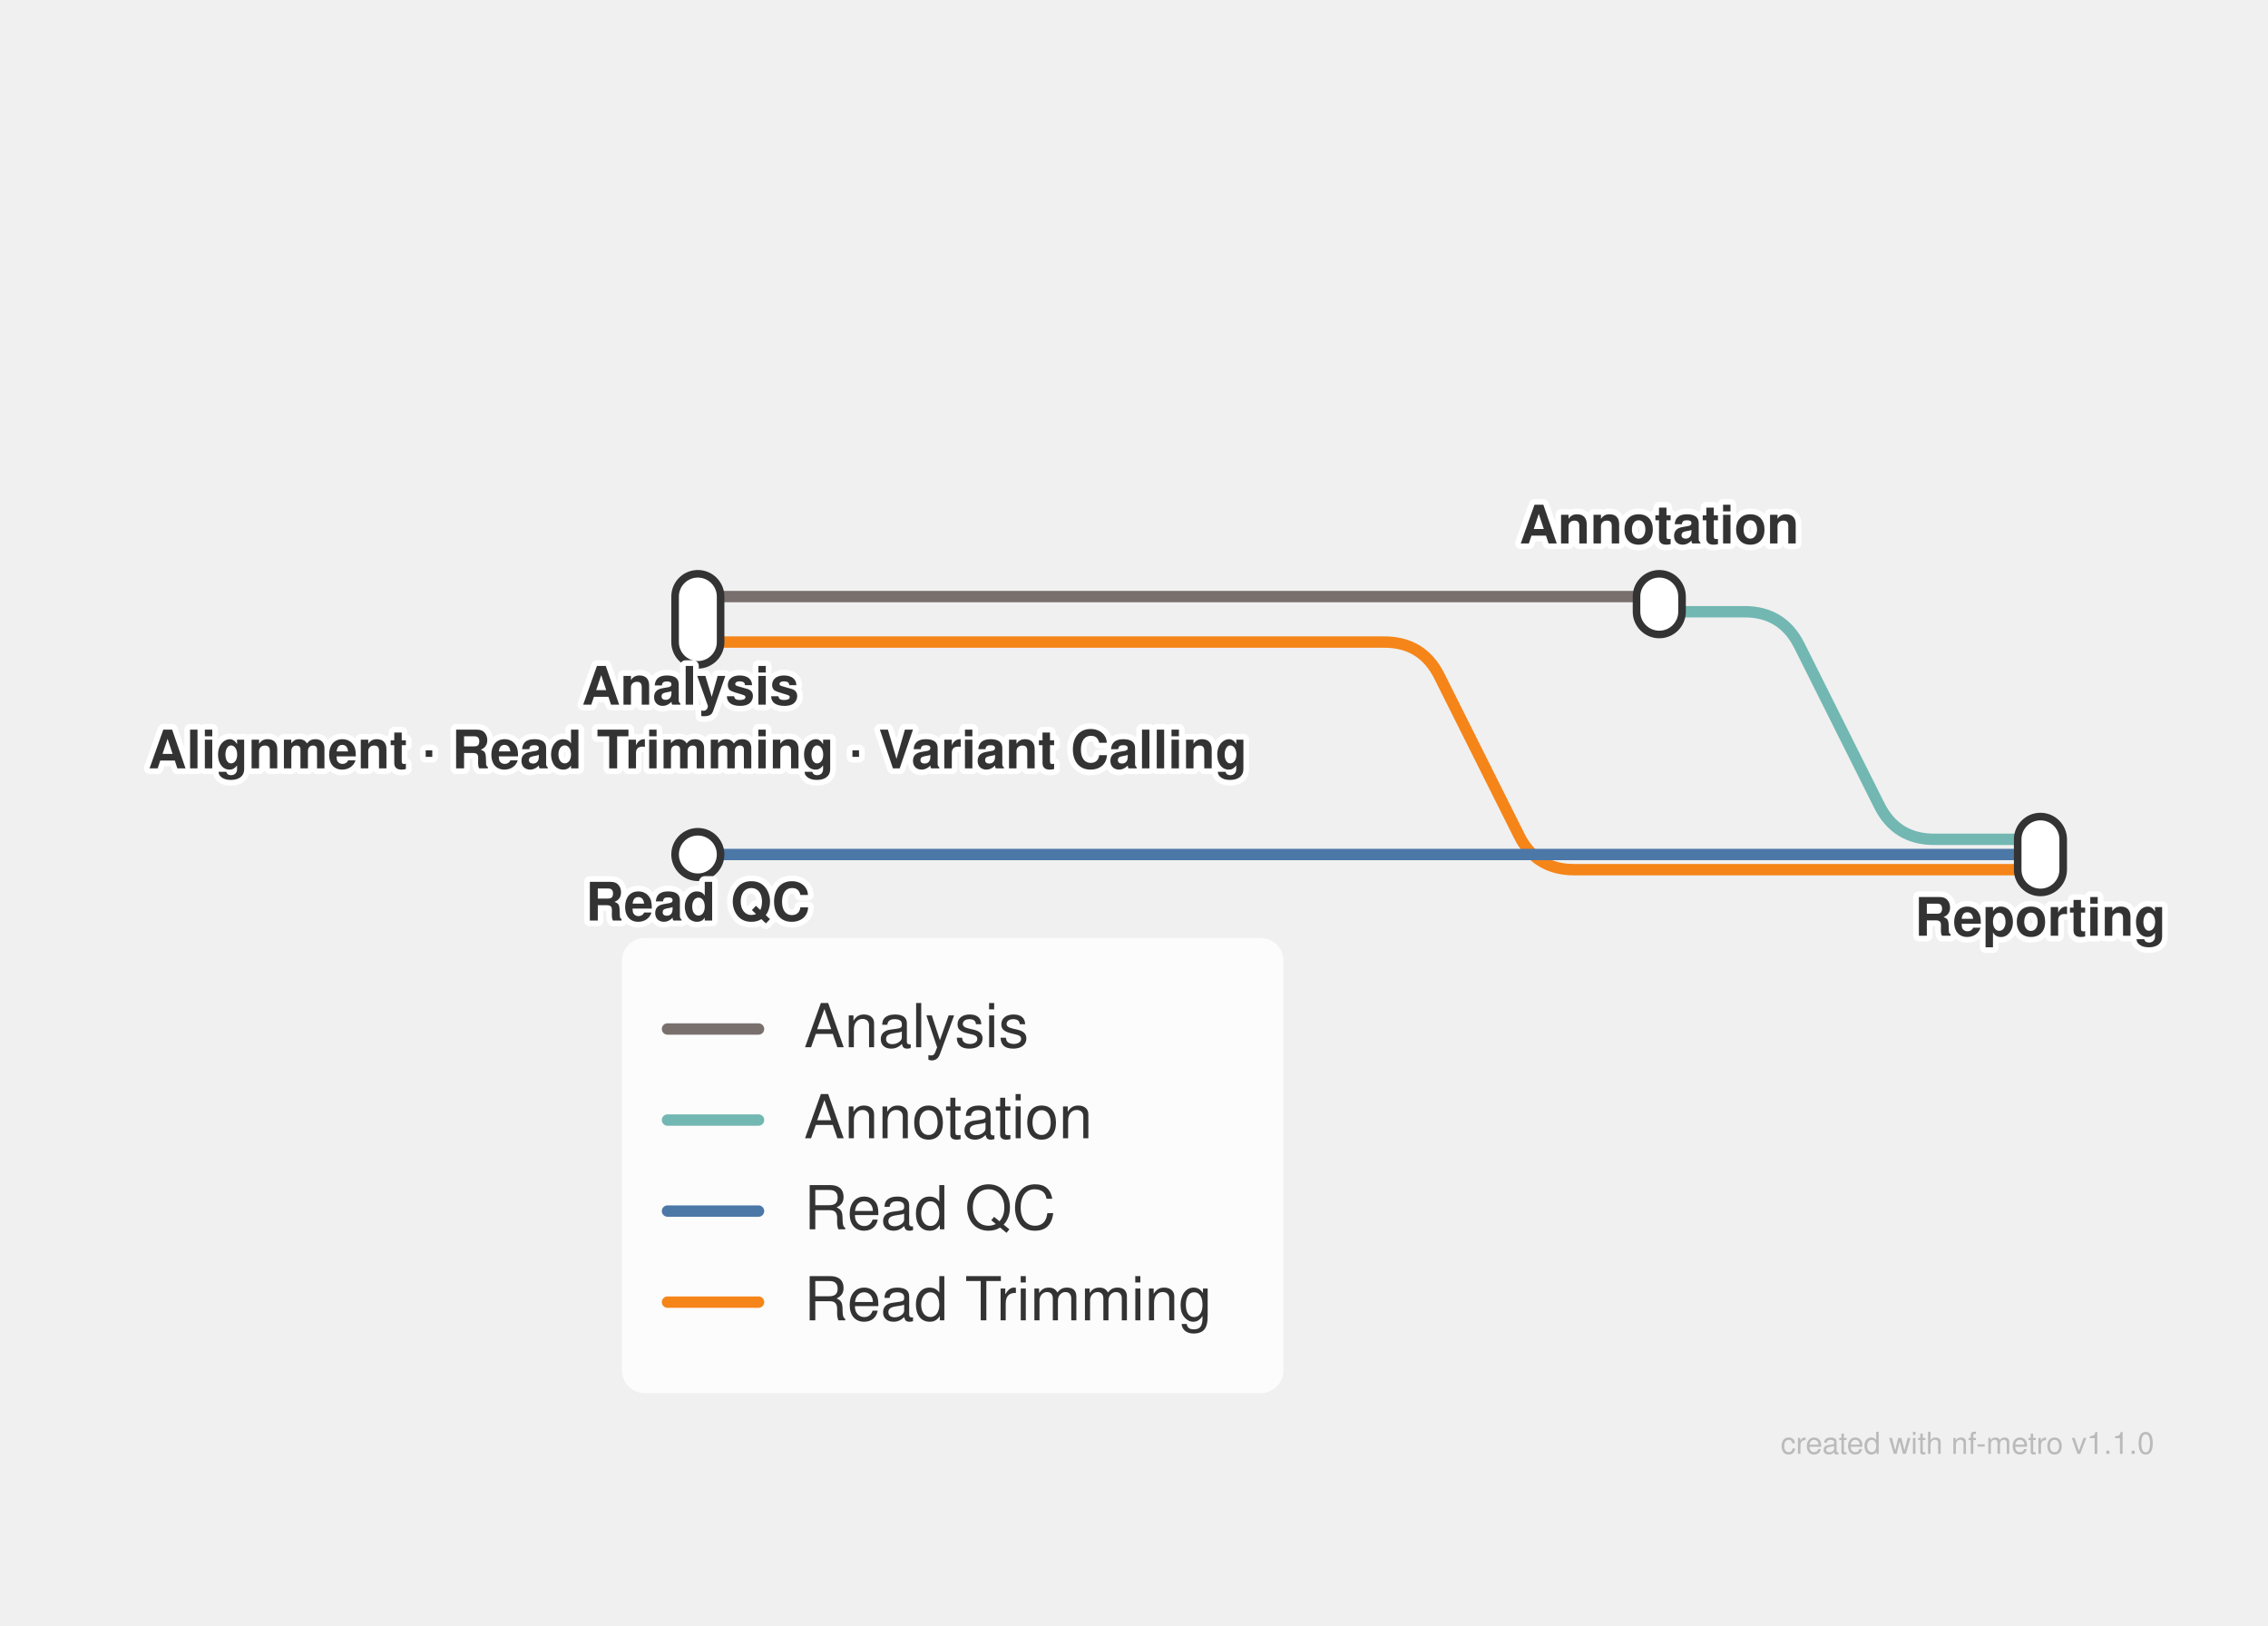
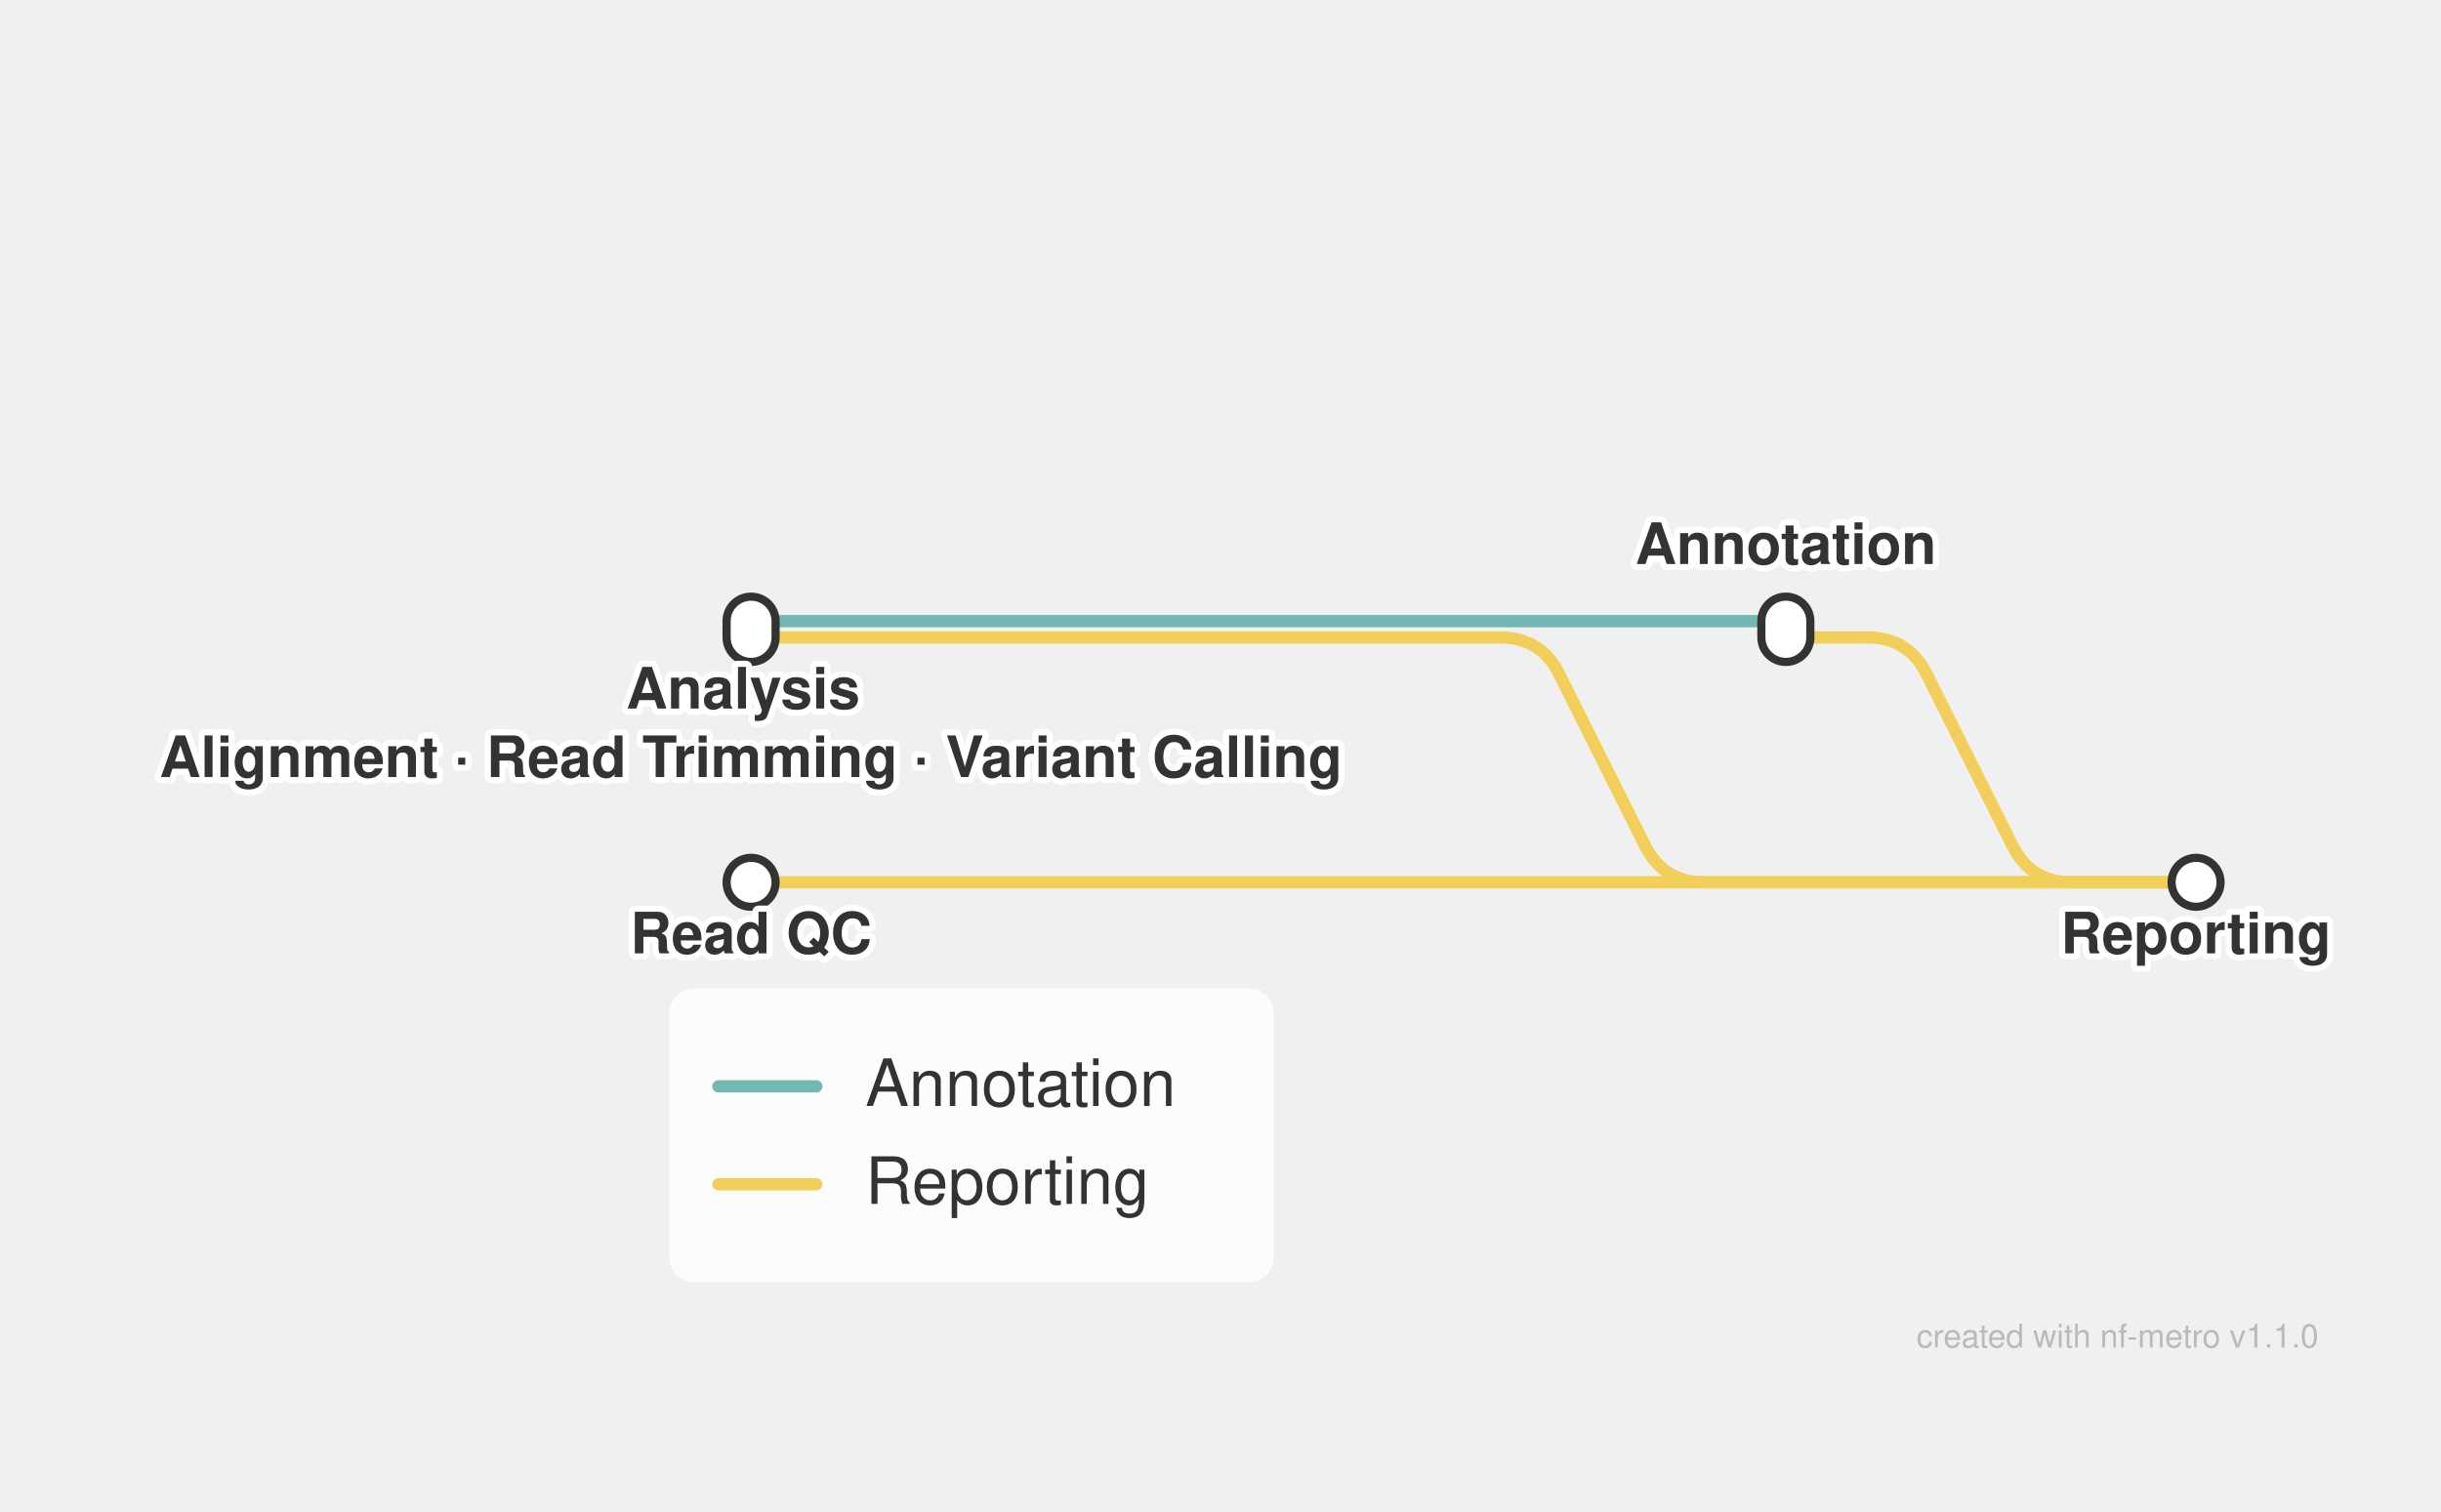
- <svg xmlns="http://www.w3.org/2000/svg" width="494" height="354" viewBox="-104 0 598 354">
+ <svg xmlns="http://www.w3.org/2000/svg" width="494" height="306" viewBox="-104 0 598 306">
  <defs>
</defs>
  <style>.nf-metro-title { fill: var(--nfm-map-title-color, #111111); }
.nf-metro-station-label { fill: var(--nfm-map-label-color, #333333); }
.nf-metro-section-box { fill: var(--nfm-map-section-fill, #ededed); stroke: var(--nfm-map-section-stroke, #e6e6e6); }
.nf-metro-section-label { fill: var(--nfm-map-section-label-color, #666666); }
.nf-metro-group-label { fill: var(--nfm-map-section-label-color, #666666); }
.nf-metro-group-underline { stroke: var(--nfm-map-section-label-color, #666666); }
.nf-metro-legend-bg { fill: var(--nfm-map-legend-bg, rgba(255, 255, 255, 0.8)); }
.nf-metro-legend-text { fill: var(--nfm-map-legend-text-color, #333333); }
.nf-metro-marker-stroke { stroke: var(--nfm-map-marker-stroke, #333333); }
.nf-metro-label-halo { fill: var(--nfm-map-bg, #ffffff); stroke: var(--nfm-map-bg, #ffffff); }</style>
  <style>@media (prefers-color-scheme: dark) {
    .nf-metro-section-label { fill: #d0d0d0; }
    .nf-metro-section-num-circle { fill: #777777; }
    .nf-metro-title { fill: #ffffff; }
}
</style>
-   <path d="M80.0,132.0 L261.028,132.0 Q271.028,132.0,275.5,140.944 L296.556,183.056 Q301.028,192.0,311.028,192.0 L434.0,192.0" stroke="#F58518" stroke-width="3.0" fill="none" stroke-linecap="round" stroke-linejoin="round" class="metro-line-trim" data-line-id="trim" />
-   <path d="M80.0,188.0 L434.0,188.0" stroke="#4C78A8" stroke-width="3.0" stroke-linecap="round" class="metro-line-qc" data-line-id="qc" />
-   <path d="M333.5,124.0 L355.972,124.0 Q365.972,124.0,370.444,132.944 L391.5,175.056 Q395.972,184.0,405.972,184.0 L434.0,184.0" stroke="#72B7B2" stroke-width="3.0" fill="none" stroke-linecap="round" stroke-linejoin="round" class="metro-line-annotate" data-line-id="annotate" />
-   <path d="M80.0,120.0 L333.5,120.0" stroke="#79706E" stroke-width="3.0" stroke-linecap="round" class="metro-line-generic" data-line-id="generic" />
-   <g class="nf-metro-station-group" data-node-id="g_generic_align_trim_variant_generic" data-node-cx="80.0" data-node-cy="126.0" data-node-r="6.0" data-node-groups="generic,trim" data-node-w="12.0" data-node-h="24.0" data-node-rx="6.0">
-     <rect x="74.0" y="114.0" width="12.0" height="24.0" rx="6.0" ry="6.0" fill="#ffffff" stroke="#333333" stroke-width="2.0" class="nf-metro-station" data-station-id="g_generic_align_trim_variant_generic" data-station-lines="generic,trim" data-station-label="Analysis Alignment · Read Trimming · Variant Calling" />
+   <path d="M333.5,124.0 L353.5,124.0 Q363.5,124.0,367.972,132.944 L389.028,175.056 Q393.5,184.0,403.5,184.0 L434.0,184.0" stroke="#F2CF5B" stroke-width="3.0" fill="none" stroke-linecap="round" stroke-linejoin="round" class="metro-line-report" data-line-id="report" />
+   <path d="M80.0,124.0 L263.5,124.0 Q273.5,124.0,277.972,132.944 L299.028,175.056 Q303.5,184.0,313.5,184.0 L434.0,184.0" stroke="#F2CF5B" stroke-width="3.0" fill="none" stroke-linecap="round" stroke-linejoin="round" class="metro-line-report" data-line-id="report" />
+   <path d="M80.0,184.0 L434.0,184.0" stroke="#F2CF5B" stroke-width="3.0" stroke-linecap="round" class="metro-line-report" data-line-id="report" />
+   <path d="M80.0,120.0 L333.5,120.0" stroke="#72B7B2" stroke-width="3.0" stroke-linecap="round" class="metro-line-annotate" data-line-id="annotate" />
+   <g class="nf-metro-station-group" data-node-id="g_generic_align_trim_variant_annotate" data-node-cx="80.0" data-node-cy="122.0" data-node-r="6.0" data-node-groups="annotate,report" data-node-w="12.0" data-node-h="16.0" data-node-rx="6.0">
+     <rect x="74.0" y="114.0" width="12.0" height="16.0" rx="6.0" ry="6.0" fill="#ffffff" stroke="#333333" stroke-width="2.0" class="nf-metro-station" data-station-id="g_generic_align_trim_variant_annotate" data-station-lines="annotate,report" data-station-label="Analysis Alignment · Read Trimming · Variant Calling" />
  </g>
-   <g class="nf-metro-station-group" data-node-id="g_annotate_annotate" data-node-cx="333.5" data-node-cy="122.0" data-node-r="6.0" data-node-groups="annotate,generic" data-node-w="12.0" data-node-h="16.0" data-node-rx="6.0">
-     <rect x="327.5" y="114.0" width="12.0" height="16.0" rx="6.0" ry="6.0" fill="#ffffff" stroke="#333333" stroke-width="2.0" class="nf-metro-station" data-station-id="g_annotate_annotate" data-station-lines="annotate,generic" data-station-label="Annotation" />
+   <g class="nf-metro-station-group" data-node-id="g_annotate_annotate" data-node-cx="333.5" data-node-cy="122.0" data-node-r="6.0" data-node-groups="annotate,report" data-node-w="12.0" data-node-h="16.0" data-node-rx="6.0">
+     <rect x="327.5" y="114.0" width="12.0" height="16.0" rx="6.0" ry="6.0" fill="#ffffff" stroke="#333333" stroke-width="2.0" class="nf-metro-station" data-station-id="g_annotate_annotate" data-station-lines="annotate,report" data-station-label="Annotation" />
  </g>
-   <g class="nf-metro-station-group" data-node-id="g_qc_qc" data-node-cx="80.0" data-node-cy="188.0" data-node-r="6.0" data-node-groups="qc" data-node-w="12.0" data-node-h="12.0" data-node-rx="6.0">
-     <rect x="74.0" y="182.0" width="12.0" height="12.0" rx="6.0" ry="6.0" fill="#ffffff" stroke="#333333" stroke-width="2.0" class="nf-metro-station" data-station-id="g_qc_qc" data-station-lines="qc" data-station-label="Read QC" />
+   <g class="nf-metro-station-group" data-node-id="g_qc_report" data-node-cx="80.0" data-node-cy="184.0" data-node-r="6.0" data-node-groups="report" data-node-w="12.0" data-node-h="12.0" data-node-rx="6.0">
+     <rect x="74.0" y="178.0" width="12.0" height="12.0" rx="6.0" ry="6.0" fill="#ffffff" stroke="#333333" stroke-width="2.0" class="nf-metro-station" data-station-id="g_qc_report" data-station-lines="report" data-station-label="Read QC" />
  </g>
-   <g class="nf-metro-station-group" data-node-id="g_report_generic" data-node-cx="434.0" data-node-cy="188.0" data-node-r="6.0" data-node-groups="annotate,qc,trim" data-node-w="12.0" data-node-h="20.0" data-node-rx="6.0">
-     <rect x="428.0" y="178.0" width="12.0" height="20.0" rx="6.0" ry="6.0" fill="#ffffff" stroke="#333333" stroke-width="2.0" class="nf-metro-station" data-station-id="g_report_generic" data-station-lines="annotate,qc,trim" data-station-label="Reporting" />
+   <g class="nf-metro-station-group" data-node-id="g_report_generic" data-node-cx="434.0" data-node-cy="184.0" data-node-r="6.0" data-node-groups="report" data-node-w="12.0" data-node-h="12.0" data-node-rx="6.0">
+     <rect x="428.0" y="178.0" width="12.0" height="12.0" rx="6.0" ry="6.0" fill="#ffffff" stroke="#333333" stroke-width="2.0" class="nf-metro-station" data-station-id="g_report_generic" data-station-lines="report" data-station-label="Reporting" />
  </g>
-   <text x="80.0" y="142.08" font-size="14.0" fill="#ffffff" stroke="#ffffff" stroke-width="3.0" stroke-linejoin="round" font-family="'Helvetica Neue', Helvetica, Arial, sans-serif" font-weight="bold" aria-hidden="true" class="nf-metro-label-halo" text-anchor="middle" dominant-baseline="hanging">
+   <text x="80.0" y="135.0" font-size="14.0" fill="#ffffff" stroke="#ffffff" stroke-width="3.0" stroke-linejoin="round" font-family="'Helvetica Neue', Helvetica, Arial, sans-serif" font-weight="bold" aria-hidden="true" class="nf-metro-label-halo" text-anchor="middle" dominant-baseline="hanging">
    <tspan x="80.0" dy="0em">Analysis</tspan>
    <tspan x="80.0" dy="1.2em">Alignment · Read Trimming · Variant Calling</tspan>
  </text>
-   <text x="80.0" y="142.08" font-size="14.0" fill="#333333" font-family="'Helvetica Neue', Helvetica, Arial, sans-serif" font-weight="bold" text-anchor="middle" dominant-baseline="hanging" data-station-id="g_generic_align_trim_variant_generic" class="nf-metro-station-label">
+   <text x="80.0" y="135.0" font-size="14.0" fill="#333333" font-family="'Helvetica Neue', Helvetica, Arial, sans-serif" font-weight="bold" text-anchor="middle" dominant-baseline="hanging" data-station-id="g_generic_align_trim_variant_annotate" class="nf-metro-station-label">
    <tspan x="80.0" dy="0em">Analysis</tspan>
    <tspan x="80.0" dy="1.2em">Alignment · Read Trimming · Variant Calling</tspan>
  </text>
-   <text x="80.0" y="199.0" font-size="14.0" fill="#ffffff" stroke="#ffffff" stroke-width="3.0" stroke-linejoin="round" font-family="'Helvetica Neue', Helvetica, Arial, sans-serif" font-weight="bold" aria-hidden="true" class="nf-metro-label-halo" text-anchor="middle" dominant-baseline="hanging">Read QC</text>
-   <text x="80.0" y="199.0" font-size="14.0" fill="#333333" font-family="'Helvetica Neue', Helvetica, Arial, sans-serif" font-weight="bold" text-anchor="middle" dominant-baseline="hanging" data-station-id="g_qc_qc" class="nf-metro-station-label">Read QC</text>
+   <text x="80.0" y="195.0" font-size="14.0" fill="#ffffff" stroke="#ffffff" stroke-width="3.0" stroke-linejoin="round" font-family="'Helvetica Neue', Helvetica, Arial, sans-serif" font-weight="bold" aria-hidden="true" class="nf-metro-label-halo" text-anchor="middle" dominant-baseline="hanging">Read QC</text>
+   <text x="80.0" y="195.0" font-size="14.0" fill="#333333" font-family="'Helvetica Neue', Helvetica, Arial, sans-serif" font-weight="bold" text-anchor="middle" dominant-baseline="hanging" data-station-id="g_qc_report" class="nf-metro-station-label">Read QC</text>
  <text x="333.5" y="106.0" font-size="14.0" fill="#ffffff" stroke="#ffffff" stroke-width="3.0" stroke-linejoin="round" font-family="'Helvetica Neue', Helvetica, Arial, sans-serif" font-weight="bold" aria-hidden="true" class="nf-metro-label-halo" text-anchor="middle" dominant-baseline="auto">Annotation</text>
  <text x="333.5" y="106.0" font-size="14.0" fill="#333333" font-family="'Helvetica Neue', Helvetica, Arial, sans-serif" font-weight="bold" text-anchor="middle" dominant-baseline="auto" data-station-id="g_annotate_annotate" class="nf-metro-station-label">Annotation</text>
-   <text x="434.0" y="203.0" font-size="14.0" fill="#ffffff" stroke="#ffffff" stroke-width="3.0" stroke-linejoin="round" font-family="'Helvetica Neue', Helvetica, Arial, sans-serif" font-weight="bold" aria-hidden="true" class="nf-metro-label-halo" text-anchor="middle" dominant-baseline="hanging">Reporting</text>
-   <text x="434.0" y="203.0" font-size="14.0" fill="#333333" font-family="'Helvetica Neue', Helvetica, Arial, sans-serif" font-weight="bold" text-anchor="middle" dominant-baseline="hanging" data-station-id="g_report_generic" class="nf-metro-station-label">Reporting</text>
-   <rect x="60.0" y="210.0" width="174.4" height="120.0" rx="6" ry="6" fill="rgba(255, 255, 255, 0.8)" class="nf-metro-legend-bg" />
-   <path d="M72.0,234.0 L96.0,234.0" stroke="#79706E" stroke-width="3.0" stroke-linecap="round" />
-   <text x="108.0" y="234.0" font-size="16.0" fill="#333333" font-family="'Helvetica Neue', Helvetica, Arial, sans-serif" dy="0.3em" class="nf-metro-legend-text">Analysis</text>
-   <path d="M72.0,258.0 L96.0,258.0" stroke="#72B7B2" stroke-width="3.0" stroke-linecap="round" />
-   <text x="108.0" y="258.0" font-size="16.0" fill="#333333" font-family="'Helvetica Neue', Helvetica, Arial, sans-serif" dy="0.3em" class="nf-metro-legend-text">Annotation</text>
-   <path d="M72.0,282.0 L96.0,282.0" stroke="#4C78A8" stroke-width="3.0" stroke-linecap="round" />
-   <text x="108.0" y="282.0" font-size="16.0" fill="#333333" font-family="'Helvetica Neue', Helvetica, Arial, sans-serif" dy="0.3em" class="nf-metro-legend-text">Read QC</text>
-   <path d="M72.0,306.0 L96.0,306.0" stroke="#F58518" stroke-width="3.0" stroke-linecap="round" />
-   <text x="108.0" y="306.0" font-size="16.0" fill="#333333" font-family="'Helvetica Neue', Helvetica, Arial, sans-serif" dy="0.3em" class="nf-metro-legend-text">Read Trimming</text>
-   <text x="464.0" y="346.0" font-size="8" fill="rgba(150, 150, 150, 0.6)" font-family="'Helvetica Neue', Helvetica, Arial, sans-serif" text-anchor="end">created with nf-metro v1.1.0</text>
+   <text x="434.0" y="195.0" font-size="14.0" fill="#ffffff" stroke="#ffffff" stroke-width="3.0" stroke-linejoin="round" font-family="'Helvetica Neue', Helvetica, Arial, sans-serif" font-weight="bold" aria-hidden="true" class="nf-metro-label-halo" text-anchor="middle" dominant-baseline="hanging">Reporting</text>
+   <text x="434.0" y="195.0" font-size="14.0" fill="#333333" font-family="'Helvetica Neue', Helvetica, Arial, sans-serif" font-weight="bold" text-anchor="middle" dominant-baseline="hanging" data-station-id="g_report_generic" class="nf-metro-station-label">Reporting</text>
+   <rect x="60.0" y="210.0" width="148.0" height="72.0" rx="6" ry="6" fill="rgba(255, 255, 255, 0.8)" class="nf-metro-legend-bg" />
+   <path d="M72.0,234.0 L96.0,234.0" stroke="#72B7B2" stroke-width="3.0" stroke-linecap="round" />
+   <text x="108.0" y="234.0" font-size="16.0" fill="#333333" font-family="'Helvetica Neue', Helvetica, Arial, sans-serif" dy="0.3em" class="nf-metro-legend-text">Annotation</text>
+   <path d="M72.0,258.0 L96.0,258.0" stroke="#F2CF5B" stroke-width="3.0" stroke-linecap="round" />
+   <text x="108.0" y="258.0" font-size="16.0" fill="#333333" font-family="'Helvetica Neue', Helvetica, Arial, sans-serif" dy="0.3em" class="nf-metro-legend-text">Reporting</text>
+   <text x="464.0" y="298.0" font-size="8" fill="rgba(150, 150, 150, 0.6)" font-family="'Helvetica Neue', Helvetica, Arial, sans-serif" text-anchor="end">created with nf-metro v1.1.0</text>
</svg>
